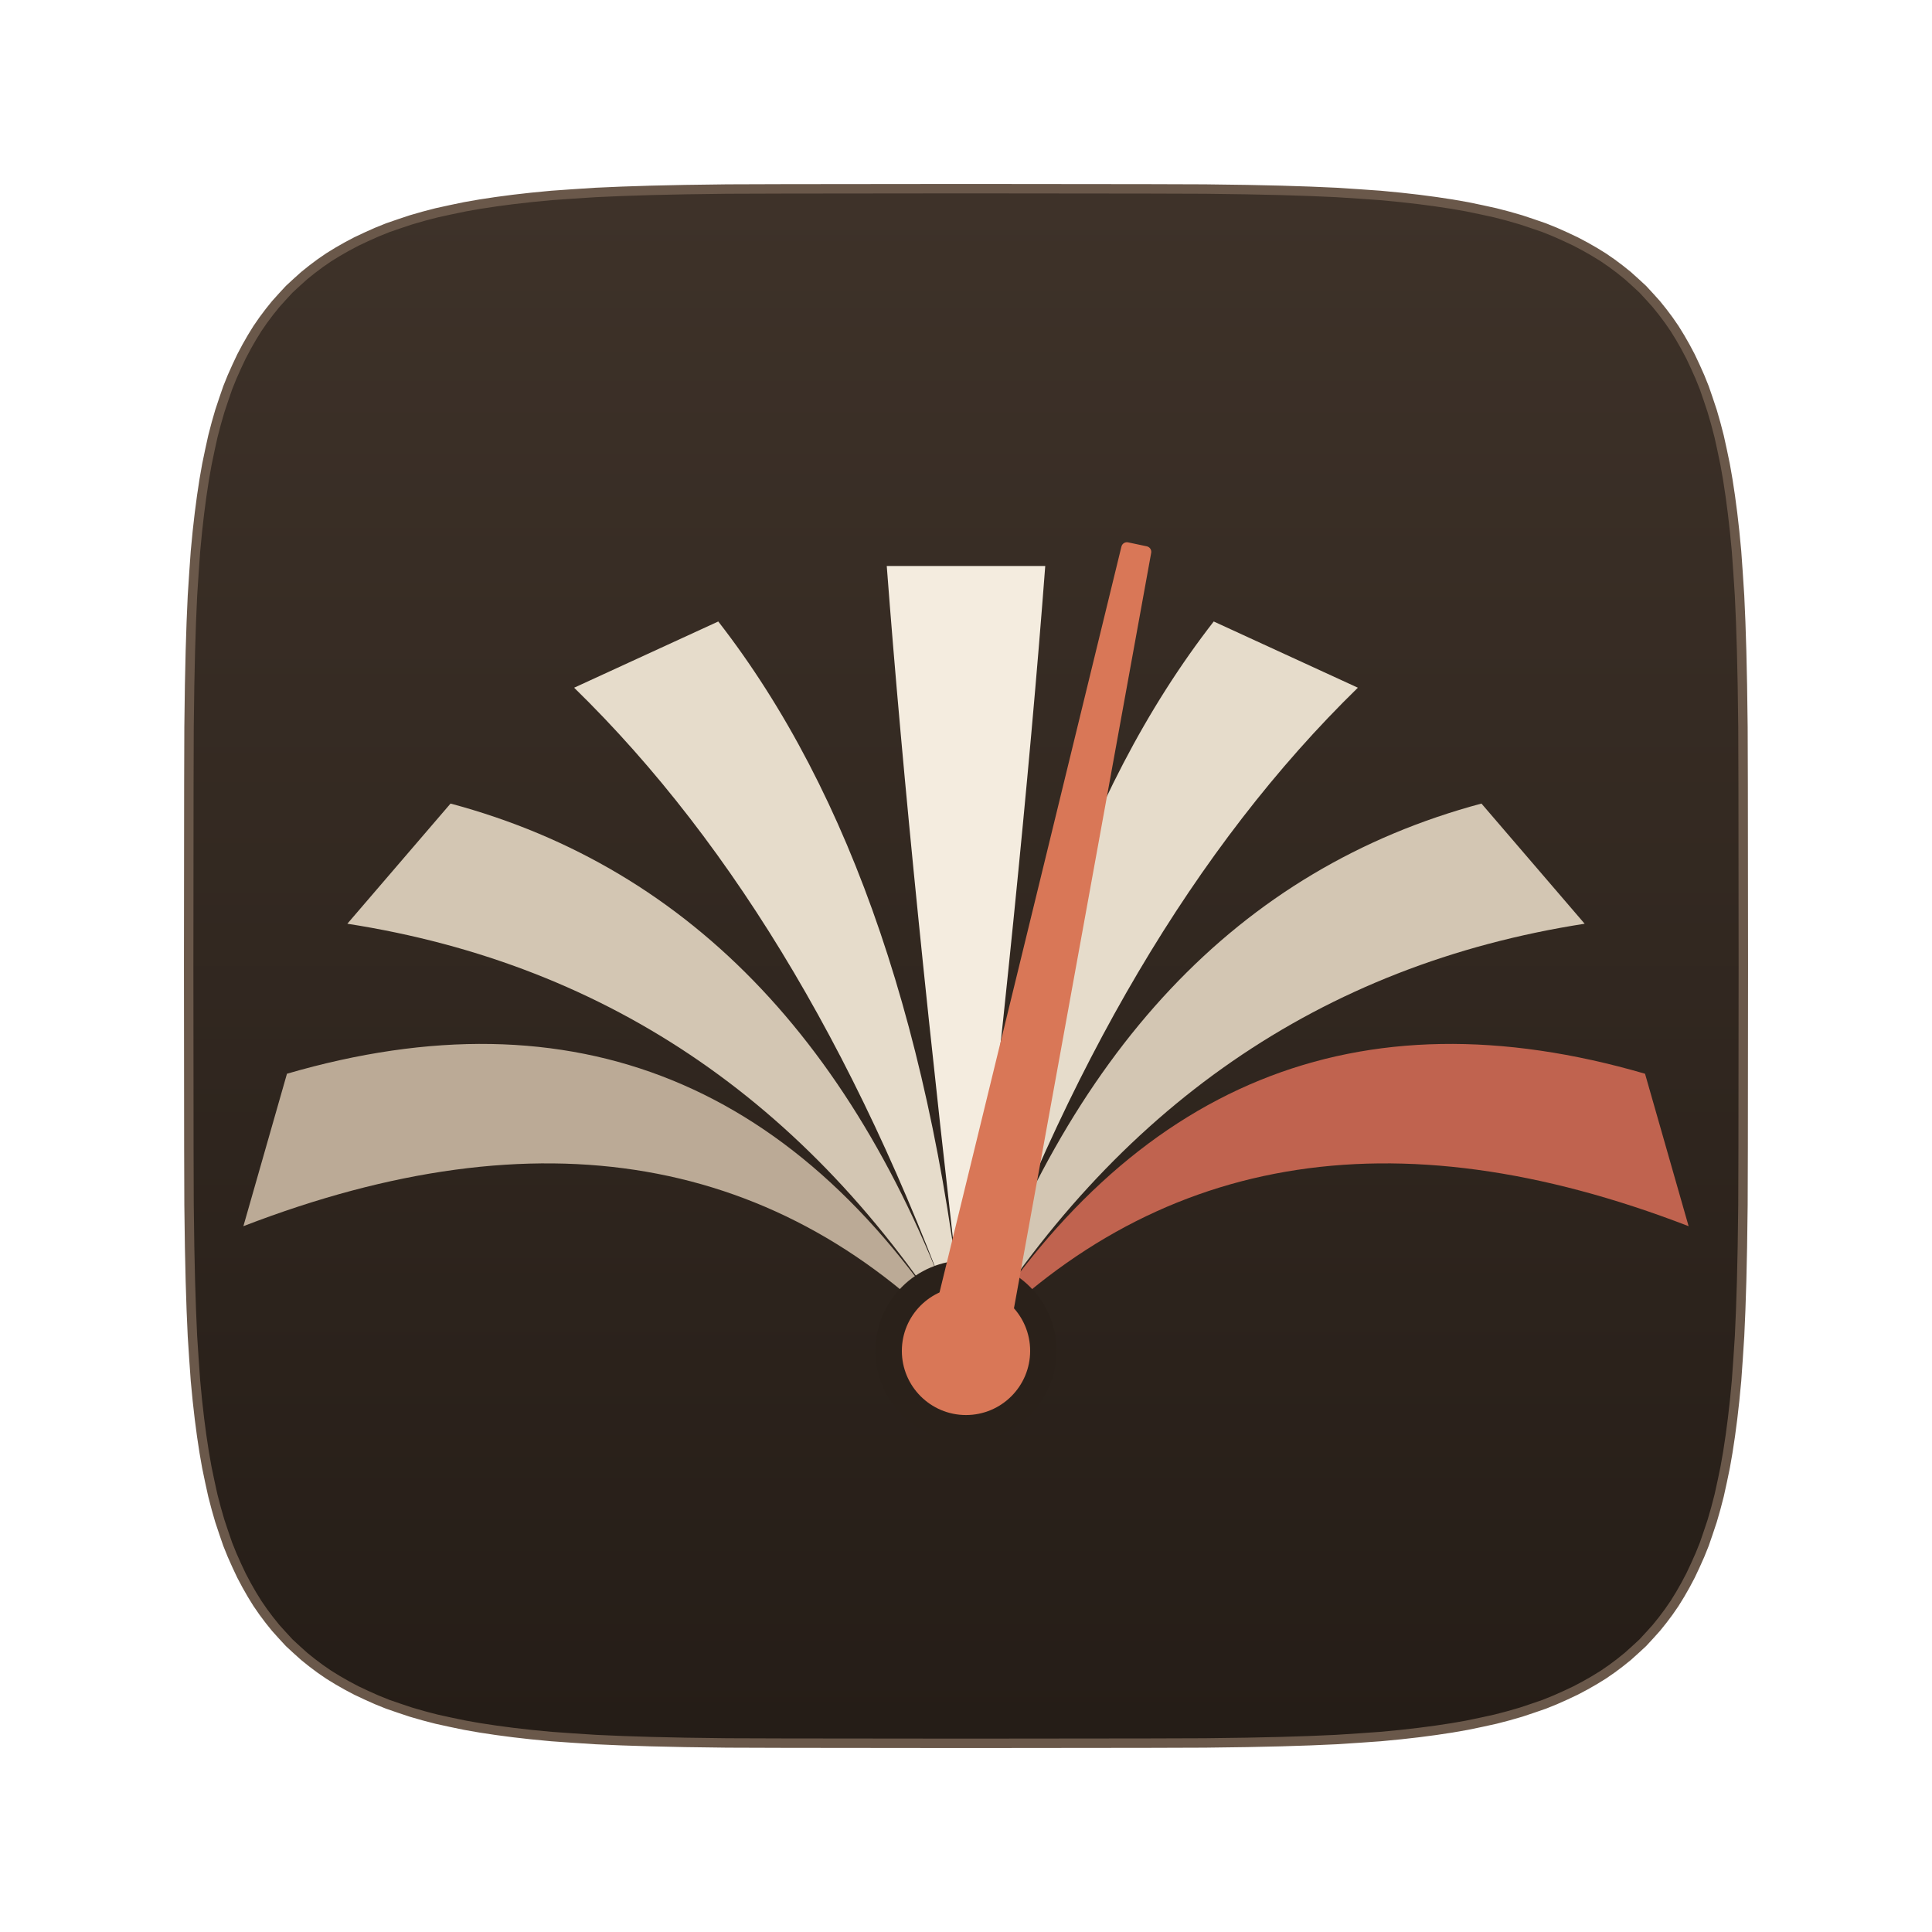
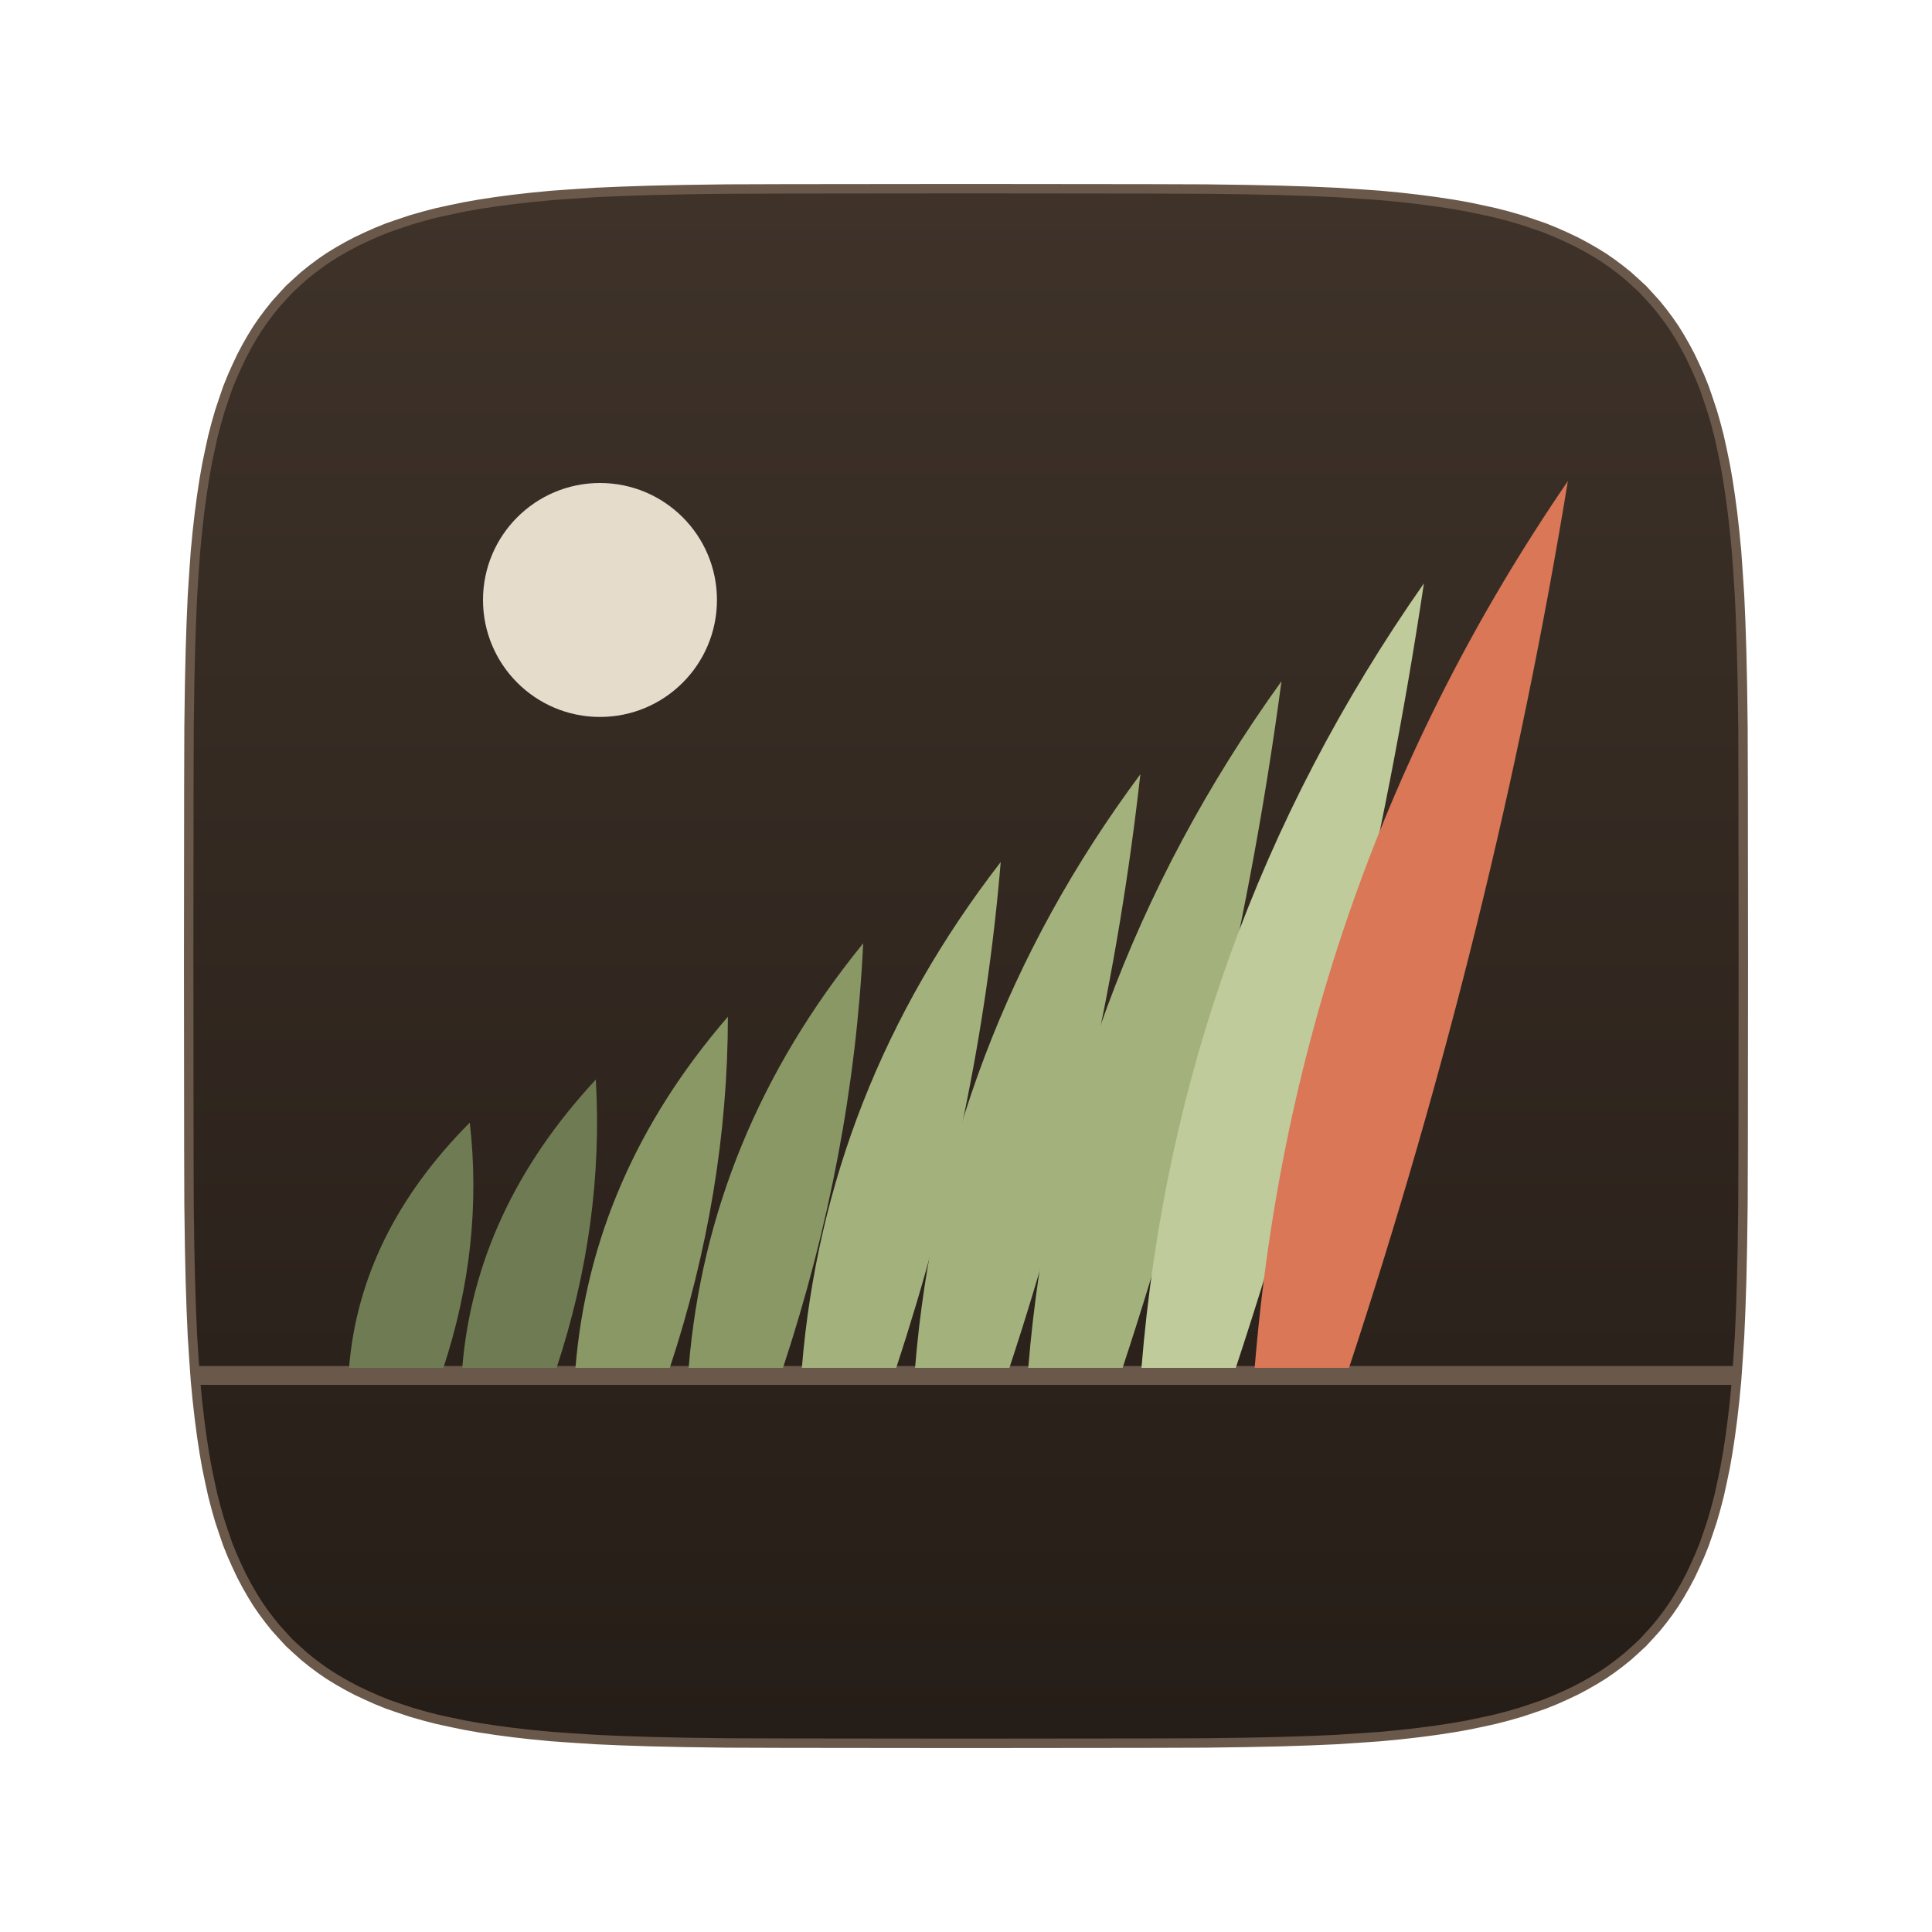
<svg xmlns="http://www.w3.org/2000/svg" width="1024" height="1024" viewBox="0 0 1024 1024">
  <defs>
    <linearGradient id="tile" x1="0" y1="0" x2="0" y2="1">
      <stop offset="0" stop-color="#3E3229" />
      <stop offset="1" stop-color="#251D17" />
    </linearGradient>
    <clipPath id="clip">
      <path d="M924.0,512.0 L923.9,608.0 L923.8,638.6 L923.5,660.9 L923.1,679.0 L922.6,694.5 L922.0,708.2 L921.2,720.5 L920.4,731.8 L919.4,742.2 L918.3,751.9 L917.1,761.0 L915.8,769.6 L914.4,777.6 L912.8,785.3 L911.2,792.6 L909.4,799.5 L907.5,806.1 L905.4,812.4 L903.3,818.5 L901.0,824.2 L898.5,829.8 L896.0,835.1 L893.3,840.2 L890.5,845.1 L887.6,849.8 L884.5,854.3 L881.2,858.7 L877.9,862.8 L874.3,866.8 L870.7,870.7 L866.8,874.3 L862.8,877.9 L858.7,881.2 L854.3,884.5 L849.8,887.6 L845.1,890.5 L840.2,893.3 L835.1,896.0 L829.8,898.5 L824.2,901.0 L818.5,903.3 L812.4,905.4 L806.1,907.5 L799.5,909.4 L792.6,911.2 L785.3,912.8 L777.6,914.4 L769.6,915.8 L761.0,917.1 L751.9,918.3 L742.2,919.4 L731.8,920.4 L720.5,921.2 L708.2,922.0 L694.5,922.6 L679.0,923.1 L660.9,923.5 L638.6,923.8 L608.0,923.9 L512.0,924.0 L416.0,923.9 L385.4,923.8 L363.1,923.5 L345.0,923.1 L329.5,922.6 L315.8,922.0 L303.5,921.2 L292.2,920.4 L281.8,919.4 L272.1,918.3 L263.0,917.1 L254.4,915.8 L246.4,914.4 L238.7,912.8 L231.4,911.2 L224.5,909.4 L217.9,907.5 L211.6,905.4 L205.5,903.3 L199.8,901.0 L194.2,898.5 L188.9,896.0 L183.8,893.3 L178.9,890.5 L174.2,887.6 L169.7,884.5 L165.3,881.2 L161.2,877.9 L157.2,874.3 L153.3,870.7 L149.7,866.8 L146.1,862.8 L142.8,858.7 L139.5,854.3 L136.4,849.8 L133.5,845.1 L130.7,840.2 L128.0,835.1 L125.5,829.8 L123.0,824.2 L120.7,818.5 L118.6,812.4 L116.5,806.1 L114.6,799.5 L112.8,792.6 L111.2,785.3 L109.6,777.6 L108.2,769.6 L106.9,761.0 L105.7,751.9 L104.6,742.2 L103.6,731.8 L102.8,720.5 L102.0,708.2 L101.4,694.5 L100.9,679.0 L100.5,660.9 L100.2,638.6 L100.1,608.0 L100.0,512.0 L100.1,416.0 L100.2,385.4 L100.5,363.1 L100.9,345.0 L101.4,329.5 L102.0,315.8 L102.8,303.5 L103.6,292.2 L104.6,281.8 L105.7,272.1 L106.9,263.0 L108.2,254.4 L109.6,246.4 L111.2,238.7 L112.8,231.4 L114.6,224.5 L116.5,217.9 L118.6,211.6 L120.7,205.5 L123.0,199.8 L125.5,194.2 L128.0,188.9 L130.7,183.8 L133.5,178.9 L136.4,174.2 L139.5,169.7 L142.8,165.3 L146.1,161.2 L149.7,157.2 L153.3,153.3 L157.2,149.7 L161.2,146.1 L165.3,142.8 L169.7,139.5 L174.2,136.4 L178.9,133.5 L183.8,130.7 L188.9,128.0 L194.2,125.5 L199.8,123.0 L205.5,120.7 L211.6,118.6 L217.9,116.5 L224.5,114.6 L231.4,112.8 L238.7,111.2 L246.4,109.6 L254.4,108.2 L263.0,106.9 L272.1,105.7 L281.8,104.6 L292.2,103.6 L303.5,102.8 L315.8,102.0 L329.5,101.4 L345.0,100.9 L363.1,100.5 L385.4,100.2 L416.0,100.1 L512.0,100.0 L608.0,100.1 L638.6,100.2 L660.9,100.5 L679.0,100.9 L694.5,101.4 L708.2,102.0 L720.5,102.8 L731.8,103.6 L742.2,104.6 L751.9,105.7 L761.0,106.9 L769.6,108.2 L777.6,109.6 L785.3,111.2 L792.6,112.8 L799.5,114.6 L806.1,116.5 L812.4,118.6 L818.5,120.7 L824.2,123.0 L829.8,125.5 L835.1,128.0 L840.2,130.7 L845.1,133.5 L849.8,136.4 L854.3,139.5 L858.7,142.8 L862.8,146.1 L866.8,149.7 L870.7,153.3 L874.3,157.2 L877.9,161.2 L881.2,165.3 L884.5,169.7 L887.6,174.2 L890.5,178.9 L893.3,183.8 L896.0,188.9 L898.5,194.2 L901.0,199.8 L903.3,205.5 L905.4,211.6 L907.5,217.9 L909.4,224.5 L911.2,231.4 L912.8,238.7 L914.4,246.4 L915.8,254.4 L917.1,263.0 L918.3,272.1 L919.4,281.8 L920.4,292.2 L921.2,303.5 L922.0,315.8 L922.6,329.5 L923.1,345.0 L923.5,363.1 L923.8,385.4 L923.9,416.0 Z" />
    </clipPath>
  </defs>
  <path d="M924.0,512.0 L923.9,608.0 L923.8,638.6 L923.5,660.9 L923.1,679.0 L922.6,694.5 L922.0,708.2 L921.2,720.5 L920.4,731.8 L919.4,742.2 L918.3,751.9 L917.1,761.0 L915.8,769.6 L914.4,777.6 L912.8,785.3 L911.2,792.6 L909.4,799.5 L907.5,806.1 L905.4,812.4 L903.3,818.5 L901.0,824.2 L898.5,829.8 L896.0,835.1 L893.3,840.2 L890.5,845.1 L887.6,849.8 L884.5,854.3 L881.2,858.7 L877.9,862.8 L874.3,866.8 L870.7,870.7 L866.8,874.3 L862.8,877.9 L858.7,881.2 L854.3,884.5 L849.8,887.6 L845.1,890.5 L840.2,893.3 L835.1,896.0 L829.8,898.5 L824.2,901.0 L818.5,903.3 L812.4,905.4 L806.1,907.5 L799.5,909.4 L792.6,911.2 L785.3,912.8 L777.6,914.4 L769.6,915.8 L761.0,917.1 L751.9,918.3 L742.2,919.4 L731.8,920.4 L720.5,921.2 L708.2,922.0 L694.5,922.6 L679.0,923.1 L660.9,923.5 L638.6,923.8 L608.0,923.9 L512.0,924.0 L416.0,923.9 L385.4,923.8 L363.1,923.5 L345.0,923.1 L329.5,922.6 L315.8,922.0 L303.5,921.2 L292.2,920.4 L281.8,919.4 L272.1,918.3 L263.0,917.1 L254.4,915.8 L246.4,914.4 L238.7,912.8 L231.4,911.2 L224.5,909.4 L217.9,907.5 L211.6,905.4 L205.5,903.3 L199.8,901.0 L194.2,898.5 L188.9,896.0 L183.8,893.3 L178.9,890.5 L174.2,887.6 L169.7,884.5 L165.3,881.2 L161.2,877.9 L157.2,874.3 L153.3,870.7 L149.7,866.8 L146.1,862.8 L142.8,858.7 L139.5,854.3 L136.4,849.8 L133.5,845.1 L130.7,840.2 L128.0,835.1 L125.5,829.8 L123.0,824.2 L120.7,818.5 L118.6,812.4 L116.5,806.1 L114.6,799.5 L112.8,792.6 L111.2,785.3 L109.6,777.6 L108.2,769.6 L106.9,761.0 L105.7,751.9 L104.6,742.2 L103.6,731.8 L102.8,720.5 L102.0,708.2 L101.4,694.5 L100.9,679.0 L100.5,660.9 L100.2,638.6 L100.1,608.0 L100.0,512.0 L100.1,416.0 L100.2,385.4 L100.5,363.1 L100.9,345.0 L101.4,329.5 L102.0,315.8 L102.8,303.5 L103.6,292.2 L104.6,281.8 L105.7,272.1 L106.9,263.0 L108.2,254.4 L109.6,246.4 L111.2,238.7 L112.8,231.4 L114.6,224.5 L116.5,217.9 L118.6,211.6 L120.7,205.5 L123.0,199.8 L125.5,194.2 L128.0,188.9 L130.7,183.8 L133.5,178.9 L136.4,174.2 L139.5,169.7 L142.8,165.3 L146.1,161.2 L149.7,157.2 L153.3,153.3 L157.2,149.7 L161.2,146.1 L165.3,142.8 L169.7,139.5 L174.2,136.4 L178.9,133.5 L183.8,130.7 L188.9,128.0 L194.2,125.5 L199.8,123.0 L205.5,120.7 L211.6,118.6 L217.9,116.5 L224.5,114.6 L231.4,112.8 L238.7,111.2 L246.4,109.6 L254.4,108.2 L263.0,106.9 L272.1,105.7 L281.8,104.6 L292.2,103.6 L303.5,102.8 L315.8,102.0 L329.5,101.4 L345.0,100.9 L363.1,100.5 L385.4,100.2 L416.0,100.1 L512.0,100.0 L608.0,100.1 L638.6,100.2 L660.9,100.5 L679.0,100.9 L694.5,101.4 L708.2,102.0 L720.5,102.8 L731.8,103.6 L742.2,104.6 L751.9,105.7 L761.0,106.9 L769.6,108.2 L777.6,109.6 L785.3,111.2 L792.6,112.8 L799.5,114.6 L806.1,116.5 L812.4,118.6 L818.5,120.7 L824.2,123.0 L829.8,125.5 L835.1,128.0 L840.2,130.7 L845.1,133.5 L849.8,136.4 L854.3,139.5 L858.7,142.8 L862.8,146.1 L866.8,149.7 L870.7,153.3 L874.3,157.2 L877.9,161.2 L881.2,165.3 L884.5,169.7 L887.6,174.2 L890.5,178.9 L893.3,183.8 L896.0,188.9 L898.5,194.2 L901.0,199.8 L903.3,205.5 L905.4,211.6 L907.5,217.9 L909.4,224.5 L911.2,231.4 L912.8,238.7 L914.4,246.4 L915.8,254.4 L917.1,263.0 L918.3,272.1 L919.4,281.8 L920.4,292.2 L921.2,303.5 L922.0,315.8 L922.6,329.5 L923.1,345.0 L923.5,363.1 L923.8,385.4 L923.9,416.0 Z" fill="url(#tile)" />
  <path d="M924.0,512.0 L923.9,608.0 L923.8,638.6 L923.5,660.9 L923.1,679.0 L922.6,694.5 L922.0,708.2 L921.2,720.5 L920.4,731.8 L919.4,742.2 L918.3,751.9 L917.1,761.0 L915.8,769.6 L914.4,777.6 L912.8,785.3 L911.2,792.6 L909.4,799.5 L907.5,806.1 L905.4,812.4 L903.3,818.5 L901.0,824.2 L898.5,829.8 L896.0,835.1 L893.3,840.2 L890.5,845.1 L887.6,849.8 L884.5,854.3 L881.2,858.7 L877.9,862.8 L874.3,866.8 L870.7,870.7 L866.8,874.3 L862.8,877.9 L858.7,881.2 L854.3,884.5 L849.8,887.6 L845.1,890.5 L840.2,893.3 L835.1,896.0 L829.8,898.5 L824.2,901.0 L818.5,903.3 L812.4,905.4 L806.1,907.5 L799.5,909.4 L792.6,911.2 L785.3,912.8 L777.6,914.4 L769.6,915.8 L761.0,917.1 L751.9,918.3 L742.2,919.4 L731.8,920.4 L720.5,921.2 L708.2,922.0 L694.5,922.6 L679.0,923.1 L660.9,923.5 L638.6,923.8 L608.0,923.9 L512.0,924.0 L416.0,923.9 L385.4,923.8 L363.1,923.5 L345.0,923.1 L329.5,922.6 L315.8,922.0 L303.5,921.2 L292.2,920.4 L281.8,919.4 L272.1,918.3 L263.0,917.1 L254.4,915.8 L246.4,914.4 L238.7,912.8 L231.4,911.2 L224.5,909.4 L217.9,907.5 L211.6,905.4 L205.5,903.3 L199.8,901.0 L194.2,898.5 L188.9,896.0 L183.8,893.3 L178.9,890.5 L174.2,887.6 L169.7,884.5 L165.3,881.2 L161.2,877.9 L157.2,874.3 L153.3,870.7 L149.7,866.8 L146.1,862.8 L142.8,858.7 L139.5,854.3 L136.4,849.8 L133.5,845.1 L130.7,840.2 L128.0,835.1 L125.5,829.8 L123.0,824.2 L120.7,818.5 L118.6,812.4 L116.5,806.1 L114.6,799.5 L112.8,792.6 L111.2,785.3 L109.6,777.6 L108.2,769.6 L106.9,761.0 L105.7,751.9 L104.6,742.2 L103.6,731.8 L102.8,720.5 L102.0,708.2 L101.4,694.5 L100.9,679.0 L100.5,660.9 L100.2,638.6 L100.1,608.0 L100.0,512.0 L100.1,416.0 L100.2,385.4 L100.5,363.1 L100.9,345.0 L101.4,329.5 L102.0,315.8 L102.8,303.5 L103.6,292.2 L104.6,281.8 L105.7,272.1 L106.9,263.0 L108.2,254.4 L109.6,246.4 L111.2,238.7 L112.8,231.4 L114.6,224.5 L116.5,217.9 L118.6,211.6 L120.7,205.5 L123.0,199.8 L125.5,194.2 L128.0,188.9 L130.7,183.8 L133.5,178.9 L136.4,174.2 L139.5,169.7 L142.8,165.3 L146.1,161.2 L149.7,157.2 L153.3,153.3 L157.2,149.7 L161.2,146.1 L165.3,142.8 L169.7,139.5 L174.2,136.4 L178.9,133.5 L183.8,130.7 L188.9,128.0 L194.2,125.5 L199.8,123.0 L205.5,120.7 L211.6,118.6 L217.9,116.5 L224.5,114.6 L231.4,112.8 L238.7,111.2 L246.4,109.6 L254.4,108.2 L263.0,106.9 L272.1,105.7 L281.8,104.6 L292.2,103.6 L303.5,102.8 L315.8,102.0 L329.5,101.4 L345.0,100.9 L363.1,100.5 L385.4,100.2 L416.0,100.1 L512.0,100.0 L608.0,100.1 L638.6,100.2 L660.9,100.5 L679.0,100.9 L694.5,101.4 L708.2,102.0 L720.5,102.8 L731.8,103.6 L742.2,104.6 L751.9,105.7 L761.0,106.9 L769.6,108.2 L777.6,109.6 L785.3,111.2 L792.6,112.8 L799.5,114.6 L806.1,116.5 L812.4,118.6 L818.5,120.7 L824.2,123.0 L829.8,125.5 L835.1,128.0 L840.2,130.7 L845.1,133.5 L849.8,136.4 L854.3,139.5 L858.7,142.8 L862.8,146.1 L866.8,149.7 L870.7,153.3 L874.3,157.2 L877.9,161.2 L881.2,165.3 L884.5,169.7 L887.6,174.2 L890.5,178.9 L893.3,183.8 L896.0,188.9 L898.5,194.2 L901.0,199.8 L903.3,205.5 L905.4,211.6 L907.5,217.9 L909.4,224.5 L911.2,231.4 L912.8,238.7 L914.4,246.4 L915.8,254.4 L917.1,263.0 L918.3,272.1 L919.4,281.8 L920.4,292.2 L921.2,303.5 L922.0,315.8 L922.6,329.5 L923.1,345.0 L923.5,363.1 L923.8,385.4 L923.9,416.0 Z" fill="none" stroke="#6A584A" stroke-width="5" />
-   <g clip-path="url(#clip)" transform="translate(512 512) scale(1) translate(-512 -512)">
-     <path d="M512.0,716.0 Q380.6,502.6 152.1,569.1 L129.0,649.9 Q364.4,559.1 512.0,716.0 Z" fill="#BBAA96" />
-     <path d="M512.0,716.0 Q659.6,559.1 895.0,649.9 L871.9,569.1 Q643.4,502.6 512.0,716.0 Z" fill="#C0634F" />
-     <path d="M512.0,716.0 Q431.9,477.6 238.8,425.9 L184.1,489.6 Q393.6,522.2 512.0,716.0 Z" fill="#D3C6B3" />
-     <path d="M512.0,716.0 Q630.4,522.2 839.9,489.6 L785.2,425.9 Q592.1,477.6 512.0,716.0 Z" fill="#D3C6B3" />
-     <path d="M512.0,716.0 Q590.8,490.2 719.7,364.5 L643.3,329.4 Q537.3,465.7 512.0,716.0 Z" fill="#E6DCCB" />
-     <path d="M512.0,716.0 Q486.7,465.7 380.7,329.4 L304.3,364.5 Q433.2,490.2 512.0,716.0 Z" fill="#E6DCCB" />
-     <path d="M512.0,716.0 Q541.4,466.4 554.0,300.0 L470.0,300.0 Q482.6,466.4 512.0,716.0 Z" fill="#F4ECDF" />
-     <circle cx="512" cy="716" r="48" fill="#2A211A" />
-     <path d="M529.6,719.7 L607.2,292.5 L597.3,290.4 L494.4,712.3 Z" fill="#D97757" stroke="#D97757" stroke-width="6.0" stroke-linejoin="round" />
-     <circle cx="512" cy="716" r="34" fill="#D97757" />
+   <g clip-path="url(#clip)">
+     <g transform="translate(512 512) scale(1) translate(-512 -512)">
+       <circle cx="318" cy="318" r="62" fill="#E6DCCB" />
+       <rect x="40" y="724" width="944" height="10" fill="#6A584A" />
+       <path d="M185.0,725.0 Q190.8,653.5 249.0,595.0 Q256.4,660.0 235.0,725.0 Z" fill="#6F7B52" />
+       <path d="M245.0,725.0 Q251.9,641.0 315.8,572.2 Q320.2,648.6 295.0,725.0 Z" fill="#6F7B52" />
+       <path d="M305.0,725.0 Q313.4,622.7 385.8,538.9 Q385.7,632.0 355.0,725.0 Z" fill="#8A9866" />
+       <path d="M365.0,725.0 Q375.1,601.3 457.5,500.0 Q452.1,612.5 415.0,725.0 Z" fill="#8A9866" />
+       <path d="M425.0,725.0 Q437.1,577.6 530.4,456.9 Q519.2,591.0 475.0,725.0 Z" fill="#A3B27C" />
+       <path d="M485.0,725.0 Q499.2,552.0 604.4,410.4 Q586.9,567.7 535.0,725.0 Z" fill="#A3B27C" />
+       <path d="M545.0,725.0 Q561.4,524.8 679.2,361.1 Q655.0,543.0 595.0,725.0 Z" fill="#A3B27C" />
+       <path d="M605.0,725.0 Q623.7,496.3 754.7,309.2 Q723.6,517.1 655.0,725.0 Z" fill="#BFCB9A" />
+       <path d="M665.0,725.0 Q686.1,466.5 831.0,255.0 Q792.5,490.0 715.0,725.0 Z" fill="#D97757" />
+     </g>
  </g>
</svg>
